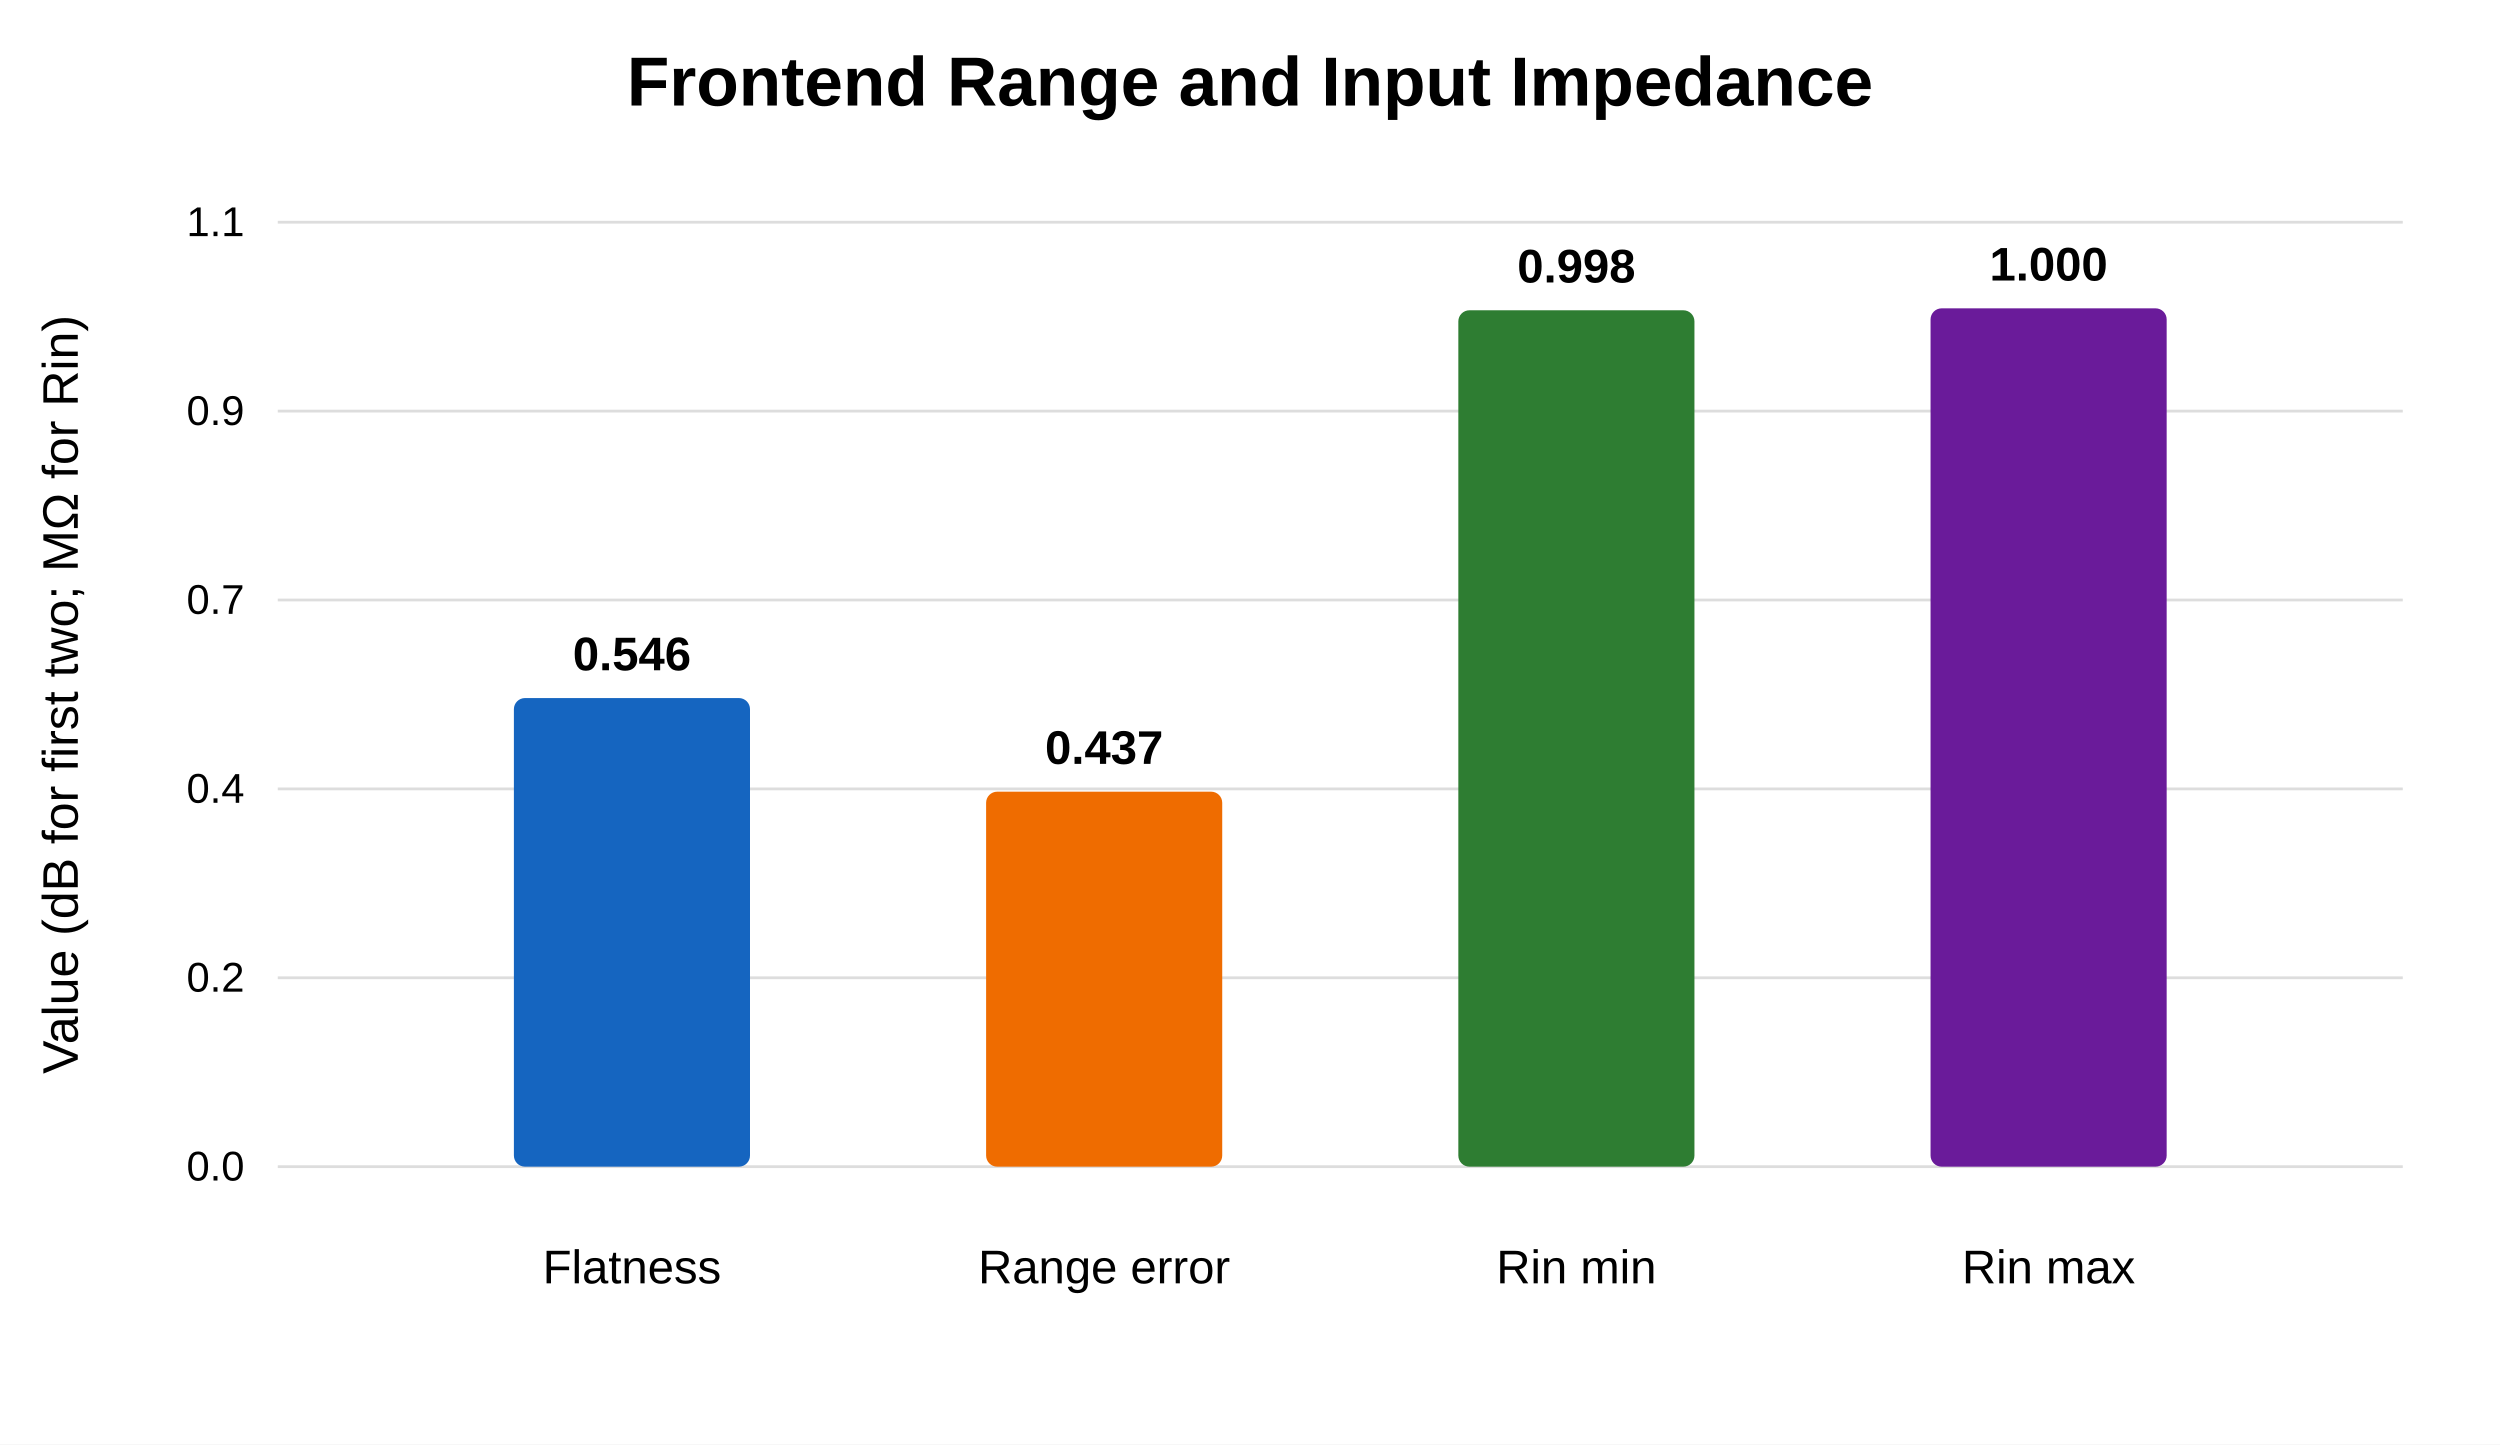
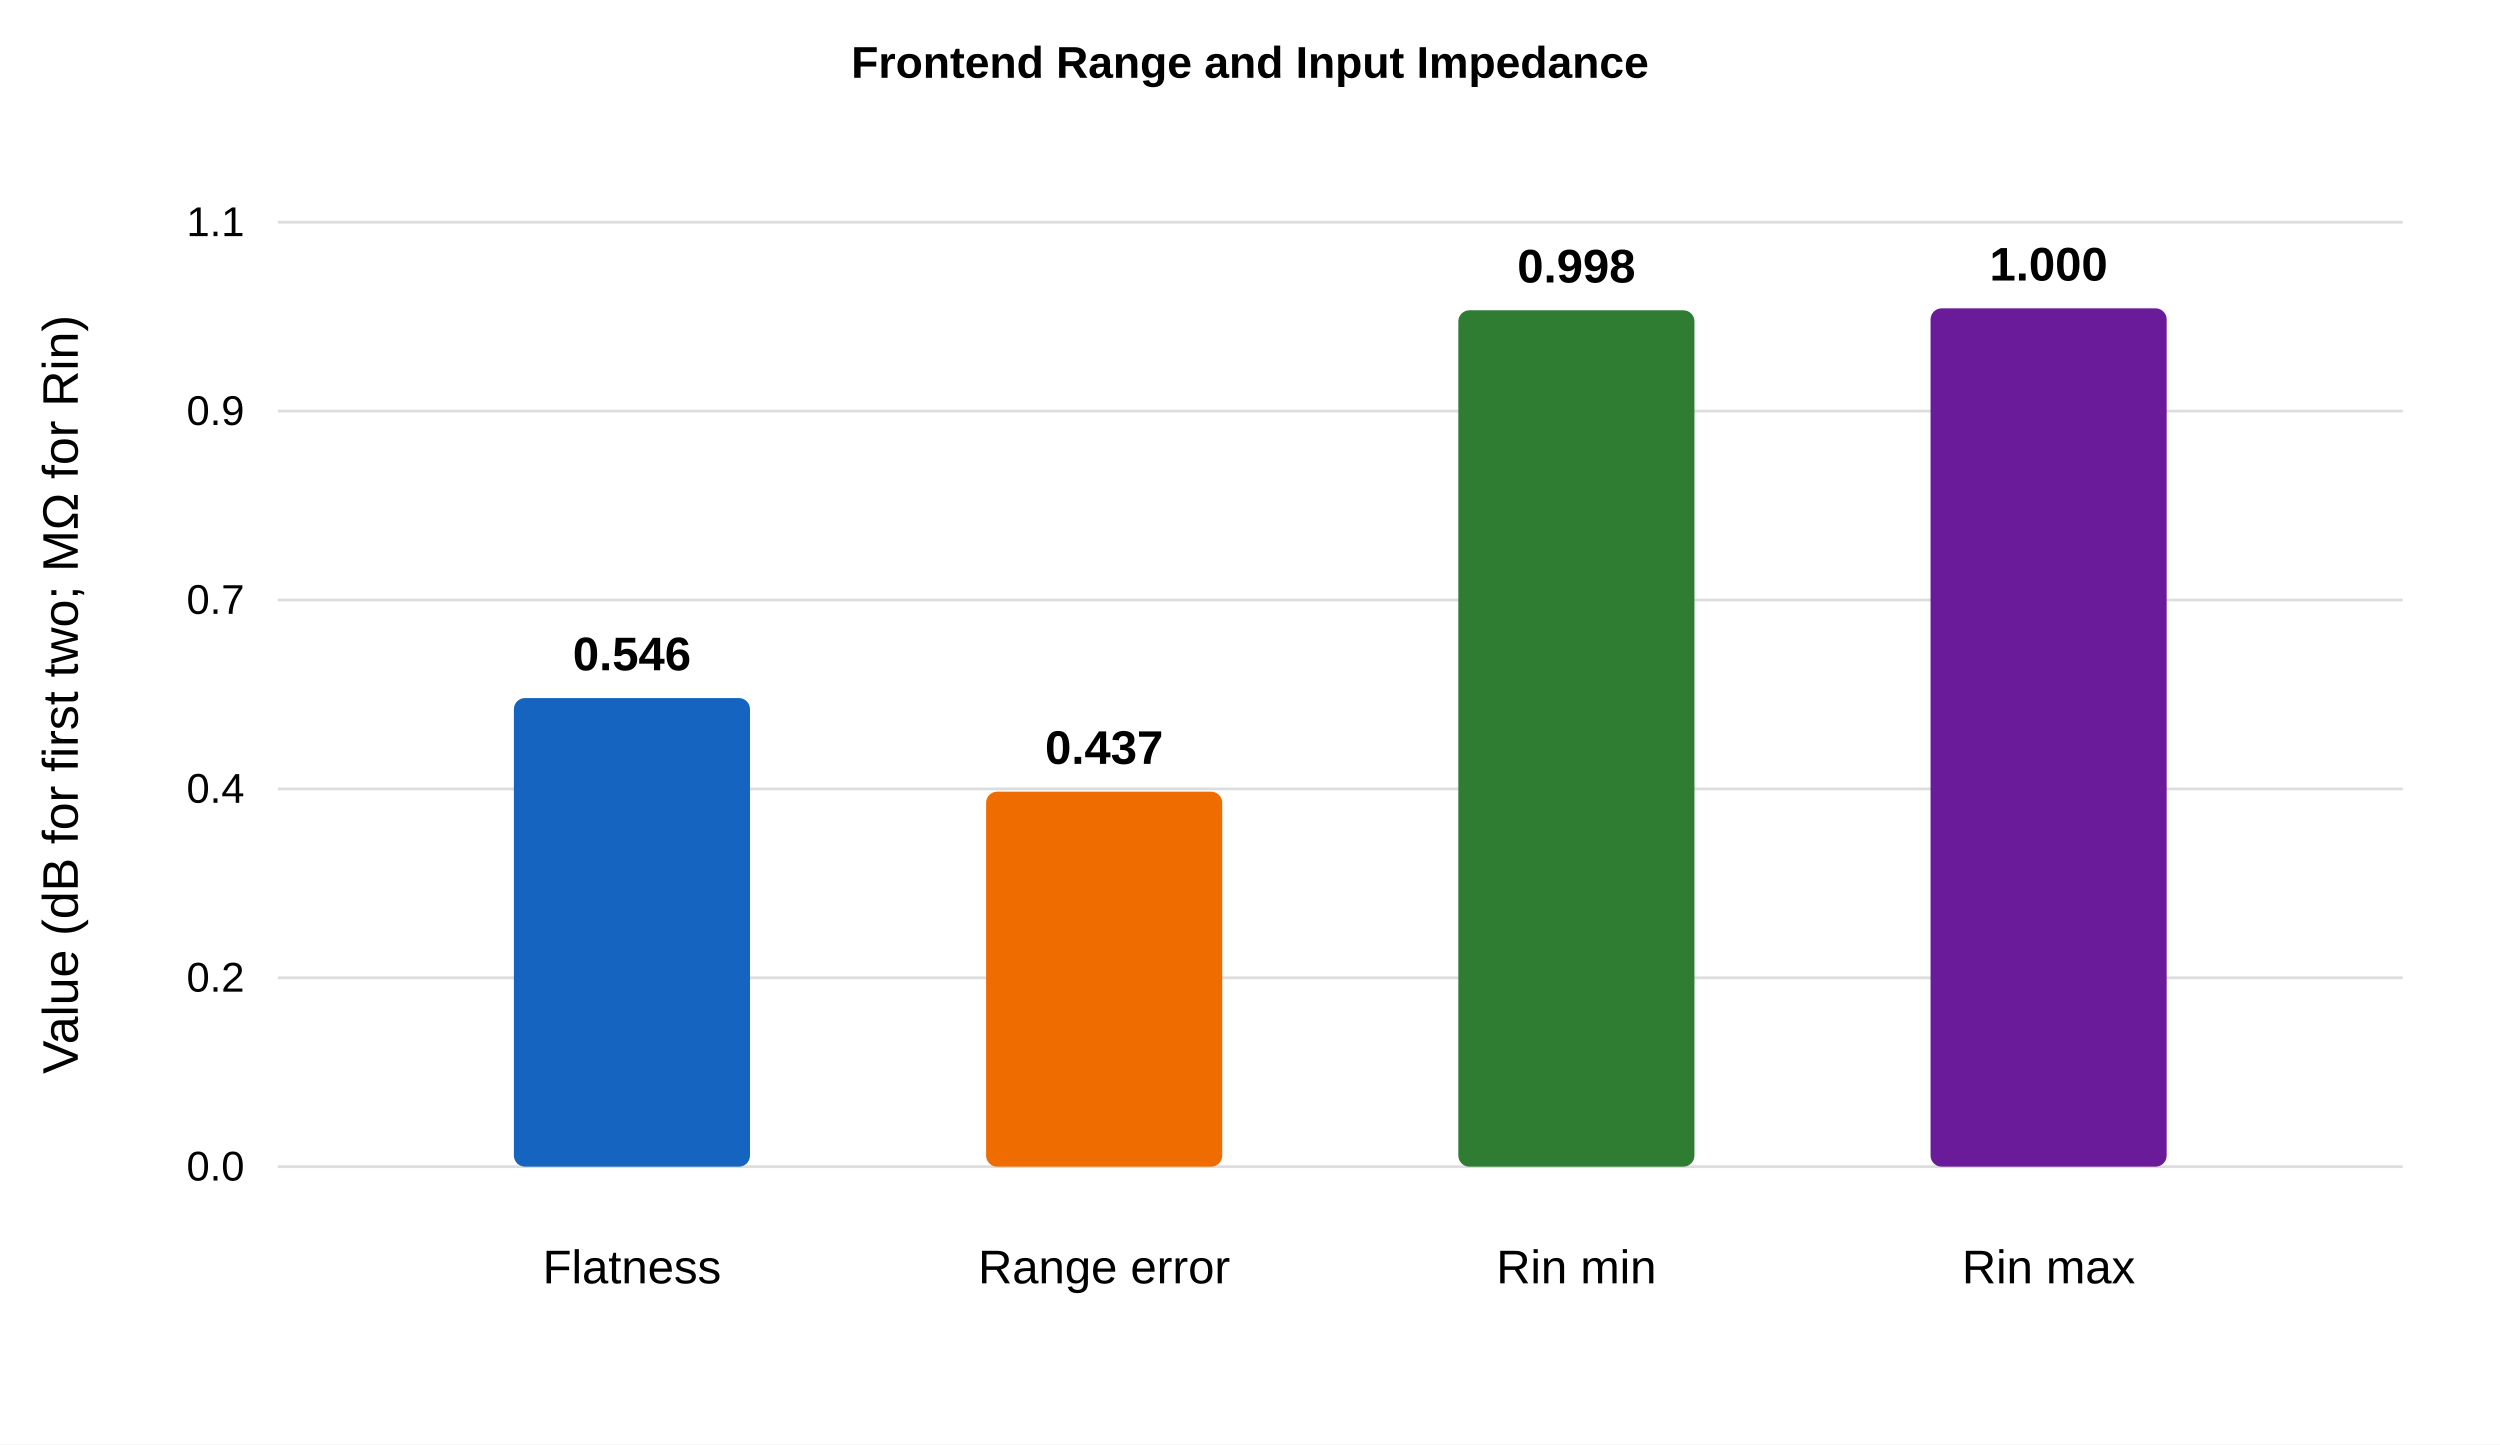
<svg xmlns="http://www.w3.org/2000/svg" width="900" height="520" viewBox="0 0 900 520">
  <rect width="100%" height="100%" fill="white" />
-   <text x="450.0" y="38" text-anchor="middle" font-family="Arial" font-size="25" font-weight="700">Frontend Range and Input Impedance</text>
+   <text x="450.0" y="28" text-anchor="middle" font-family="Arial" font-size="16" font-weight="700">Frontend Range and Input Impedance</text>
  <line x1="100" y1="420.0" x2="865" y2="420.0" stroke="#dddddd" stroke-width="1" />
  <text x="88" y="425.0" text-anchor="end" font-family="Arial" font-size="15">0.0</text>
  <line x1="100" y1="352.0" x2="865" y2="352.0" stroke="#dddddd" stroke-width="1" />
  <text x="88" y="357.0" text-anchor="end" font-family="Arial" font-size="15">0.2</text>
  <line x1="100" y1="284.0" x2="865" y2="284.0" stroke="#dddddd" stroke-width="1" />
  <text x="88" y="289.0" text-anchor="end" font-family="Arial" font-size="15">0.4</text>
  <line x1="100" y1="216.0" x2="865" y2="216.0" stroke="#dddddd" stroke-width="1" />
  <text x="88" y="221.0" text-anchor="end" font-family="Arial" font-size="15">0.7</text>
  <line x1="100" y1="148.0" x2="865" y2="148.0" stroke="#dddddd" stroke-width="1" />
  <text x="88" y="153.0" text-anchor="end" font-family="Arial" font-size="15">0.9</text>
  <line x1="100" y1="80.0" x2="865" y2="80.0" stroke="#dddddd" stroke-width="1" />
  <text x="88" y="85.0" text-anchor="end" font-family="Arial" font-size="15">1.1</text>
  <rect x="185.0" y="251.3" width="85.0" height="168.7" rx="4" fill="#1565c0" />
  <text x="227.5" y="241.3" text-anchor="middle" font-family="Arial" font-size="17" font-weight="700">0.546</text>
  <text x="227.5" y="462" text-anchor="middle" font-family="Arial" font-size="17">Flatness</text>
  <rect x="355.0" y="285.0" width="85.0" height="135.0" rx="4" fill="#ef6c00" />
  <text x="397.5" y="275.0" text-anchor="middle" font-family="Arial" font-size="17" font-weight="700">0.437</text>
  <text x="397.5" y="462" text-anchor="middle" font-family="Arial" font-size="17">Range error</text>
  <rect x="525.0" y="111.7" width="85.0" height="308.3" rx="4" fill="#2e7d32" />
  <text x="567.5" y="101.7" text-anchor="middle" font-family="Arial" font-size="17" font-weight="700">0.998</text>
  <text x="567.5" y="462" text-anchor="middle" font-family="Arial" font-size="17">Rin min</text>
  <rect x="695.0" y="111.0" width="85.0" height="309.0" rx="4" fill="#6a1b9a" />
  <text x="737.5" y="101.0" text-anchor="middle" font-family="Arial" font-size="17" font-weight="700">1.000</text>
  <text x="737.5" y="462" text-anchor="middle" font-family="Arial" font-size="17">Rin max</text>
  <text transform="translate(28 250.0) rotate(-90)" text-anchor="middle" font-family="Arial" font-size="18">Value (dB for first two; MΩ for Rin)</text>
</svg>
